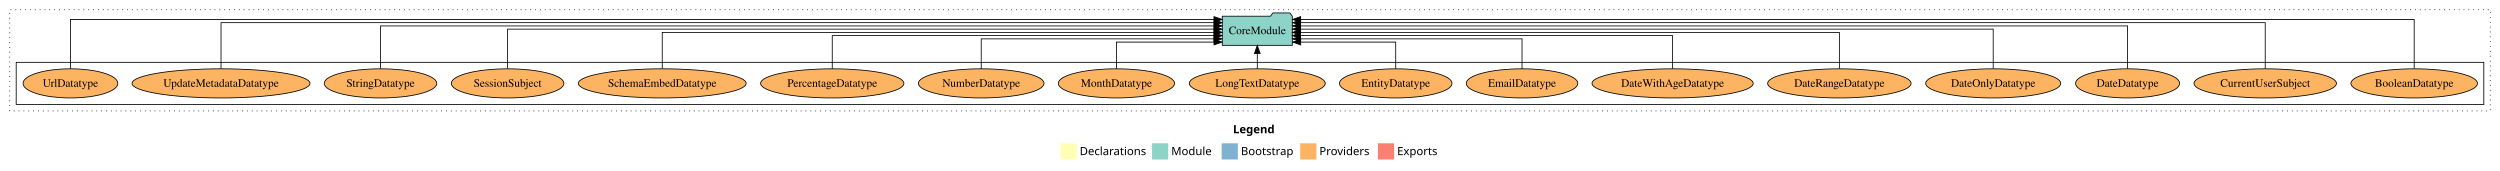
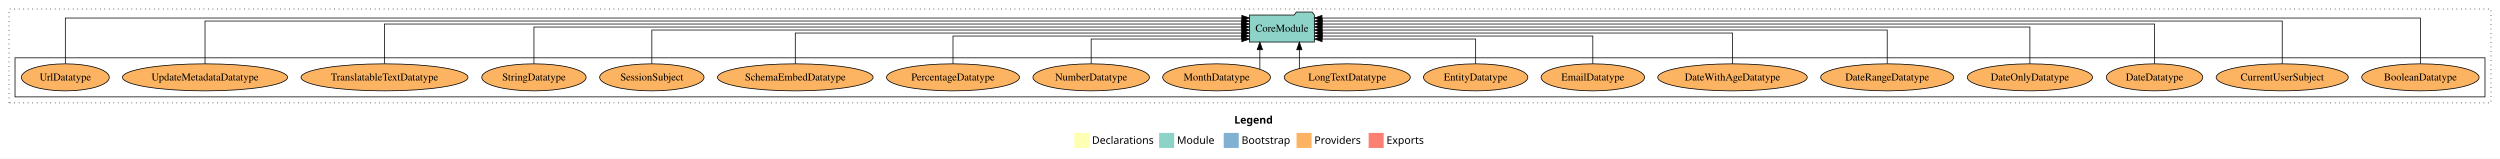
- <svg xmlns="http://www.w3.org/2000/svg" width="3088pt" height="211pt" viewBox="0.00 0.00 3088.00 211.00">
+ <svg xmlns="http://www.w3.org/2000/svg" width="3329pt" height="211pt" viewBox="0.00 0.00 3329.00 211.00">
  <g id="graph0" class="graph" transform="scale(1 1) rotate(0) translate(4 207)">
-     <polygon fill="white" stroke="transparent" points="-4,4 -4,-207 3084,-207 3084,4 -4,4" />
-     <text text-anchor="start" x="1519.01" y="-42.4" font-family="Times-12" font-weight="bold" font-size="14.00">Legend</text>
-     <polygon fill="#ffffb3" stroke="transparent" points="1306,-10 1306,-30 1326,-30 1326,-10 1306,-10" />
-     <text text-anchor="start" x="1329.63" y="-15.4" font-family="Times-12" font-size="14.00">  Declarations</text>
-     <polygon fill="#8dd3c7" stroke="transparent" points="1419,-10 1419,-30 1439,-30 1439,-10 1419,-10" />
-     <text text-anchor="start" x="1442.73" y="-15.4" font-family="Times-12" font-size="14.00">  Module</text>
-     <polygon fill="#80b1d3" stroke="transparent" points="1505,-10 1505,-30 1525,-30 1525,-10 1505,-10" />
-     <text text-anchor="start" x="1528.78" y="-15.4" font-family="Times-12" font-size="14.00">  Bootstrap</text>
-     <polygon fill="#fdb462" stroke="transparent" points="1602,-10 1602,-30 1622,-30 1622,-10 1602,-10" />
-     <text text-anchor="start" x="1625.67" y="-15.4" font-family="Times-12" font-size="14.00">  Providers</text>
-     <polygon fill="#fb8072" stroke="transparent" points="1698,-10 1698,-30 1718,-30 1718,-10 1698,-10" />
-     <text text-anchor="start" x="1721.73" y="-15.4" font-family="Times-12" font-size="14.00">  Exports</text>
+     <polygon fill="white" stroke="transparent" points="-4,4 -4,-207 3325,-207 3325,4 -4,4" />
+     <text text-anchor="start" x="1639.51" y="-42.4" font-family="Times-12" font-weight="bold" font-size="14.00">Legend</text>
+     <polygon fill="#ffffb3" stroke="transparent" points="1426.5,-10 1426.5,-30 1446.5,-30 1446.5,-10 1426.5,-10" />
+     <text text-anchor="start" x="1450.13" y="-15.4" font-family="Times-12" font-size="14.00">  Declarations</text>
+     <polygon fill="#8dd3c7" stroke="transparent" points="1539.5,-10 1539.5,-30 1559.5,-30 1559.5,-10 1539.5,-10" />
+     <text text-anchor="start" x="1563.23" y="-15.4" font-family="Times-12" font-size="14.00">  Module</text>
+     <polygon fill="#80b1d3" stroke="transparent" points="1625.5,-10 1625.5,-30 1645.5,-30 1645.5,-10 1625.5,-10" />
+     <text text-anchor="start" x="1649.28" y="-15.4" font-family="Times-12" font-size="14.00">  Bootstrap</text>
+     <polygon fill="#fdb462" stroke="transparent" points="1722.5,-10 1722.5,-30 1742.5,-30 1742.5,-10 1722.5,-10" />
+     <text text-anchor="start" x="1746.17" y="-15.4" font-family="Times-12" font-size="14.00">  Providers</text>
+     <polygon fill="#fb8072" stroke="transparent" points="1818.5,-10 1818.5,-30 1838.5,-30 1838.5,-10 1818.5,-10" />
+     <text text-anchor="start" x="1842.23" y="-15.4" font-family="Times-12" font-size="14.00">  Exports</text>
    <g id="clust1" class="cluster">
-       <polygon fill="none" stroke="black" stroke-dasharray="1,5" points="8,-70 8,-195 3072,-195 3072,-70 8,-70" />
+       <polygon fill="none" stroke="black" stroke-dasharray="1,5" points="8,-70 8,-195 3313,-195 3313,-70 8,-70" />
    </g>
    <g id="clust6" class="cluster">
-       <polygon fill="none" stroke="black" points="16,-78 16,-130 3064,-130 3064,-78 16,-78" />
+       <polygon fill="none" stroke="black" points="16,-78 16,-130 3305,-130 3305,-78 16,-78" />
    </g>
    <g id="node1" class="node">
-       <ellipse fill="#fdb462" stroke="black" cx="2978" cy="-104" rx="78.15" ry="18" />
-       <text text-anchor="middle" x="2978" y="-99.8" font-family="Times,serif" font-size="14.00">BooleanDatatype</text>
+       <ellipse fill="#fdb462" stroke="black" cx="3219" cy="-104" rx="78.15" ry="18" />
+       <text text-anchor="middle" x="3219" y="-99.8" font-family="Times,serif" font-size="14.00">BooleanDatatype</text>
    </g>
-     <g id="node18" class="node">
-       <polygon fill="#8dd3c7" stroke="black" points="1592.26,-187 1589.26,-191 1568.26,-191 1565.26,-187 1505.74,-187 1505.74,-151 1592.26,-151 1592.26,-187" />
-       <text text-anchor="middle" x="1549" y="-164.8" font-family="Times,serif" font-size="14.00">CoreModule</text>
+     <g id="node19" class="node">
+       <polygon fill="#8dd3c7" stroke="black" points="1746.26,-187 1743.26,-191 1722.26,-191 1719.26,-187 1659.74,-187 1659.74,-151 1746.26,-151 1746.26,-187" />
+       <text text-anchor="middle" x="1703" y="-164.8" font-family="Times,serif" font-size="14.00">CoreModule</text>
    </g>
    <g id="edge1" class="edge">
-       <path fill="none" stroke="black" d="M2978,-122.32C2978,-145.66 2978,-183 2978,-183 2978,-183 1602.55,-183 1602.55,-183" />
-       <polygon fill="black" stroke="black" points="1602.55,-179.5 1592.55,-183 1602.55,-186.5 1602.55,-179.5" />
+       <path fill="none" stroke="black" d="M3219,-122.32C3219,-145.66 3219,-183 3219,-183 3219,-183 1756.33,-183 1756.33,-183" />
+       <polygon fill="black" stroke="black" points="1756.33,-179.5 1746.33,-183 1756.33,-186.5 1756.33,-179.5" />
    </g>
    <g id="node2" class="node">
-       <ellipse fill="#fdb462" stroke="black" cx="2794" cy="-104" rx="87.96" ry="18" />
-       <text text-anchor="middle" x="2794" y="-99.8" font-family="Times,serif" font-size="14.00">CurrentUserSubject</text>
+       <ellipse fill="#fdb462" stroke="black" cx="3035" cy="-104" rx="87.96" ry="18" />
+       <text text-anchor="middle" x="3035" y="-99.8" font-family="Times,serif" font-size="14.00">CurrentUserSubject</text>
    </g>
    <g id="edge2" class="edge">
-       <path fill="none" stroke="black" d="M2794,-122.16C2794,-144.35 2794,-179 2794,-179 2794,-179 1602.58,-179 1602.58,-179" />
-       <polygon fill="black" stroke="black" points="1602.58,-175.5 1592.58,-179 1602.58,-182.5 1602.58,-175.5" />
+       <path fill="none" stroke="black" d="M3035,-122.16C3035,-144.35 3035,-179 3035,-179 3035,-179 1756.56,-179 1756.56,-179" />
+       <polygon fill="black" stroke="black" points="1756.56,-175.5 1746.56,-179 1756.56,-182.5 1756.56,-175.5" />
    </g>
    <g id="node3" class="node">
-       <ellipse fill="#fdb462" stroke="black" cx="2624" cy="-104" rx="64.24" ry="18" />
-       <text text-anchor="middle" x="2624" y="-99.8" font-family="Times,serif" font-size="14.00">DateDatatype</text>
+       <ellipse fill="#fdb462" stroke="black" cx="2865" cy="-104" rx="64.24" ry="18" />
+       <text text-anchor="middle" x="2865" y="-99.8" font-family="Times,serif" font-size="14.00">DateDatatype</text>
    </g>
    <g id="edge3" class="edge">
-       <path fill="none" stroke="black" d="M2624,-122.28C2624,-143.32 2624,-175 2624,-175 2624,-175 1602.47,-175 1602.47,-175" />
-       <polygon fill="black" stroke="black" points="1602.47,-171.5 1592.47,-175 1602.47,-178.5 1602.47,-171.5" />
+       <path fill="none" stroke="black" d="M2865,-122.28C2865,-143.32 2865,-175 2865,-175 2865,-175 1756.43,-175 1756.43,-175" />
+       <polygon fill="black" stroke="black" points="1756.43,-171.5 1746.43,-175 1756.43,-178.5 1756.43,-171.5" />
    </g>
    <g id="node4" class="node">
-       <ellipse fill="#fdb462" stroke="black" cx="2458" cy="-104" rx="83.37" ry="18" />
-       <text text-anchor="middle" x="2458" y="-99.8" font-family="Times,serif" font-size="14.00">DateOnlyDatatype</text>
+       <ellipse fill="#fdb462" stroke="black" cx="2699" cy="-104" rx="83.37" ry="18" />
+       <text text-anchor="middle" x="2699" y="-99.8" font-family="Times,serif" font-size="14.00">DateOnlyDatatype</text>
    </g>
    <g id="edge4" class="edge">
-       <path fill="none" stroke="black" d="M2458,-122.31C2458,-142.15 2458,-171 2458,-171 2458,-171 1602.54,-171 1602.54,-171" />
-       <polygon fill="black" stroke="black" points="1602.54,-167.5 1592.54,-171 1602.54,-174.5 1602.54,-167.5" />
+       <path fill="none" stroke="black" d="M2699,-122.31C2699,-142.15 2699,-171 2699,-171 2699,-171 1756.44,-171 1756.44,-171" />
+       <polygon fill="black" stroke="black" points="1756.44,-167.5 1746.44,-171 1756.44,-174.5 1756.44,-167.5" />
    </g>
    <g id="node5" class="node">
-       <ellipse fill="#fdb462" stroke="black" cx="2268" cy="-104" rx="88.58" ry="18" />
-       <text text-anchor="middle" x="2268" y="-99.8" font-family="Times,serif" font-size="14.00">DateRangeDatatype</text>
+       <ellipse fill="#fdb462" stroke="black" cx="2509" cy="-104" rx="88.58" ry="18" />
+       <text text-anchor="middle" x="2509" y="-99.8" font-family="Times,serif" font-size="14.00">DateRangeDatatype</text>
    </g>
    <g id="edge5" class="edge">
-       <path fill="none" stroke="black" d="M2268,-122.22C2268,-140.83 2268,-167 2268,-167 2268,-167 1602.36,-167 1602.36,-167" />
-       <polygon fill="black" stroke="black" points="1602.36,-163.5 1592.36,-167 1602.36,-170.5 1602.36,-163.5" />
+       <path fill="none" stroke="black" d="M2509,-122.22C2509,-140.83 2509,-167 2509,-167 2509,-167 1756.33,-167 1756.33,-167" />
+       <polygon fill="black" stroke="black" points="1756.33,-163.5 1746.33,-167 1756.33,-170.5 1756.33,-163.5" />
    </g>
    <g id="node6" class="node">
-       <ellipse fill="#fdb462" stroke="black" cx="2062" cy="-104" rx="99.54" ry="18" />
-       <text text-anchor="middle" x="2062" y="-99.8" font-family="Times,serif" font-size="14.00">DateWithAgeDatatype</text>
+       <ellipse fill="#fdb462" stroke="black" cx="2303" cy="-104" rx="99.54" ry="18" />
+       <text text-anchor="middle" x="2303" y="-99.8" font-family="Times,serif" font-size="14.00">DateWithAgeDatatype</text>
    </g>
    <g id="edge6" class="edge">
-       <path fill="none" stroke="black" d="M2062,-122.02C2062,-139.37 2062,-163 2062,-163 2062,-163 1602.3,-163 1602.3,-163" />
-       <polygon fill="black" stroke="black" points="1602.3,-159.5 1592.3,-163 1602.3,-166.5 1602.3,-159.5" />
+       <path fill="none" stroke="black" d="M2303,-122.02C2303,-139.37 2303,-163 2303,-163 2303,-163 1756.63,-163 1756.63,-163" />
+       <polygon fill="black" stroke="black" points="1756.63,-159.5 1746.63,-163 1756.63,-166.5 1756.63,-159.5" />
    </g>
    <g id="node7" class="node">
-       <ellipse fill="#fdb462" stroke="black" cx="1876" cy="-104" rx="68.92" ry="18" />
-       <text text-anchor="middle" x="1876" y="-99.8" font-family="Times,serif" font-size="14.00">EmailDatatype</text>
+       <ellipse fill="#fdb462" stroke="black" cx="2117" cy="-104" rx="68.92" ry="18" />
+       <text text-anchor="middle" x="2117" y="-99.8" font-family="Times,serif" font-size="14.00">EmailDatatype</text>
    </g>
    <g id="edge7" class="edge">
-       <path fill="none" stroke="black" d="M1876,-122.01C1876,-138.05 1876,-159 1876,-159 1876,-159 1602.42,-159 1602.42,-159" />
-       <polygon fill="black" stroke="black" points="1602.42,-155.5 1592.42,-159 1602.42,-162.5 1602.42,-155.5" />
+       <path fill="none" stroke="black" d="M2117,-122.01C2117,-138.05 2117,-159 2117,-159 2117,-159 1756.52,-159 1756.52,-159" />
+       <polygon fill="black" stroke="black" points="1756.52,-155.5 1746.52,-159 1756.52,-162.5 1756.52,-155.5" />
    </g>
    <g id="node8" class="node">
-       <ellipse fill="#fdb462" stroke="black" cx="1720" cy="-104" rx="69.5" ry="18" />
-       <text text-anchor="middle" x="1720" y="-99.8" font-family="Times,serif" font-size="14.00">EntityDatatype</text>
+       <ellipse fill="#fdb462" stroke="black" cx="1961" cy="-104" rx="69.5" ry="18" />
+       <text text-anchor="middle" x="1961" y="-99.8" font-family="Times,serif" font-size="14.00">EntityDatatype</text>
    </g>
    <g id="edge8" class="edge">
-       <path fill="none" stroke="black" d="M1720,-122.12C1720,-136.78 1720,-155 1720,-155 1720,-155 1602.59,-155 1602.59,-155" />
-       <polygon fill="black" stroke="black" points="1602.59,-151.5 1592.59,-155 1602.59,-158.5 1602.59,-151.5" />
+       <path fill="none" stroke="black" d="M1961,-122.12C1961,-136.78 1961,-155 1961,-155 1961,-155 1756.47,-155 1756.47,-155" />
+       <polygon fill="black" stroke="black" points="1756.47,-151.5 1746.47,-155 1756.47,-158.5 1756.47,-151.5" />
    </g>
    <g id="node9" class="node">
-       <ellipse fill="#fdb462" stroke="black" cx="1549" cy="-104" rx="83.95" ry="18" />
-       <text text-anchor="middle" x="1549" y="-99.8" font-family="Times,serif" font-size="14.00">LongTextDatatype</text>
+       <ellipse fill="#fdb462" stroke="black" cx="1790" cy="-104" rx="83.95" ry="18" />
+       <text text-anchor="middle" x="1790" y="-99.8" font-family="Times,serif" font-size="14.00">LongTextDatatype</text>
    </g>
    <g id="edge9" class="edge">
-       <path fill="none" stroke="black" d="M1549,-122.11C1549,-122.11 1549,-140.99 1549,-140.99" />
-       <polygon fill="black" stroke="black" points="1545.5,-140.99 1549,-150.99 1552.5,-140.99 1545.5,-140.99" />
+       <path fill="none" stroke="black" d="M1726.2,-115.92C1726.2,-115.92 1726.2,-140.77 1726.2,-140.77" />
+       <polygon fill="black" stroke="black" points="1722.7,-140.77 1726.2,-150.77 1729.7,-140.77 1722.7,-140.77" />
    </g>
    <g id="node10" class="node">
-       <ellipse fill="#fdb462" stroke="black" cx="1375" cy="-104" rx="71.79" ry="18" />
-       <text text-anchor="middle" x="1375" y="-99.8" font-family="Times,serif" font-size="14.00">MonthDatatype</text>
+       <ellipse fill="#fdb462" stroke="black" cx="1616" cy="-104" rx="71.79" ry="18" />
+       <text text-anchor="middle" x="1616" y="-99.8" font-family="Times,serif" font-size="14.00">MonthDatatype</text>
    </g>
    <g id="edge10" class="edge">
-       <path fill="none" stroke="black" d="M1375,-122.12C1375,-136.78 1375,-155 1375,-155 1375,-155 1495.54,-155 1495.54,-155" />
-       <polygon fill="black" stroke="black" points="1495.54,-158.5 1505.54,-155 1495.54,-151.5 1495.54,-158.5" />
+       <path fill="none" stroke="black" d="M1673.63,-114.73C1673.63,-114.73 1673.63,-140.87 1673.63,-140.87" />
+       <polygon fill="black" stroke="black" points="1670.13,-140.87 1673.63,-150.87 1677.13,-140.87 1670.13,-140.87" />
    </g>
    <g id="node11" class="node">
-       <ellipse fill="#fdb462" stroke="black" cx="1208" cy="-104" rx="77.57" ry="18" />
-       <text text-anchor="middle" x="1208" y="-99.8" font-family="Times,serif" font-size="14.00">NumberDatatype</text>
+       <ellipse fill="#fdb462" stroke="black" cx="1449" cy="-104" rx="77.57" ry="18" />
+       <text text-anchor="middle" x="1449" y="-99.8" font-family="Times,serif" font-size="14.00">NumberDatatype</text>
    </g>
    <g id="edge11" class="edge">
-       <path fill="none" stroke="black" d="M1208,-122.01C1208,-138.05 1208,-159 1208,-159 1208,-159 1495.47,-159 1495.47,-159" />
-       <polygon fill="black" stroke="black" points="1495.47,-162.5 1505.47,-159 1495.47,-155.5 1495.47,-162.5" />
+       <path fill="none" stroke="black" d="M1449,-122.12C1449,-136.78 1449,-155 1449,-155 1449,-155 1649.62,-155 1649.62,-155" />
+       <polygon fill="black" stroke="black" points="1649.62,-158.5 1659.62,-155 1649.62,-151.5 1649.62,-158.5" />
    </g>
    <g id="node12" class="node">
-       <ellipse fill="#fdb462" stroke="black" cx="1024" cy="-104" rx="88.5" ry="18" />
-       <text text-anchor="middle" x="1024" y="-99.8" font-family="Times,serif" font-size="14.00">PercentageDatatype</text>
+       <ellipse fill="#fdb462" stroke="black" cx="1265" cy="-104" rx="88.5" ry="18" />
+       <text text-anchor="middle" x="1265" y="-99.8" font-family="Times,serif" font-size="14.00">PercentageDatatype</text>
    </g>
    <g id="edge12" class="edge">
-       <path fill="none" stroke="black" d="M1024,-122.02C1024,-139.37 1024,-163 1024,-163 1024,-163 1495.59,-163 1495.59,-163" />
-       <polygon fill="black" stroke="black" points="1495.59,-166.5 1505.59,-163 1495.59,-159.5 1495.59,-166.5" />
+       <path fill="none" stroke="black" d="M1265,-122.01C1265,-138.05 1265,-159 1265,-159 1265,-159 1649.4,-159 1649.4,-159" />
+       <polygon fill="black" stroke="black" points="1649.4,-162.5 1659.4,-159 1649.4,-155.5 1649.4,-162.5" />
    </g>
    <g id="node13" class="node">
-       <ellipse fill="#fdb462" stroke="black" cx="814" cy="-104" rx="103.63" ry="18" />
-       <text text-anchor="middle" x="814" y="-99.8" font-family="Times,serif" font-size="14.00">SchemaEmbedDatatype</text>
+       <ellipse fill="#fdb462" stroke="black" cx="1055" cy="-104" rx="103.63" ry="18" />
+       <text text-anchor="middle" x="1055" y="-99.8" font-family="Times,serif" font-size="14.00">SchemaEmbedDatatype</text>
    </g>
    <g id="edge13" class="edge">
-       <path fill="none" stroke="black" d="M814,-122.22C814,-140.83 814,-167 814,-167 814,-167 1495.5,-167 1495.5,-167" />
-       <polygon fill="black" stroke="black" points="1495.5,-170.5 1505.5,-167 1495.5,-163.5 1495.5,-170.5" />
+       <path fill="none" stroke="black" d="M1055,-122.02C1055,-139.37 1055,-163 1055,-163 1055,-163 1649.73,-163 1649.73,-163" />
+       <polygon fill="black" stroke="black" points="1649.73,-166.5 1659.73,-163 1649.73,-159.5 1649.73,-166.5" />
    </g>
    <g id="node14" class="node">
-       <ellipse fill="#fdb462" stroke="black" cx="623" cy="-104" rx="69.52" ry="18" />
-       <text text-anchor="middle" x="623" y="-99.8" font-family="Times,serif" font-size="14.00">SessionSubject</text>
+       <ellipse fill="#fdb462" stroke="black" cx="864" cy="-104" rx="69.52" ry="18" />
+       <text text-anchor="middle" x="864" y="-99.8" font-family="Times,serif" font-size="14.00">SessionSubject</text>
    </g>
    <g id="edge14" class="edge">
-       <path fill="none" stroke="black" d="M623,-122.31C623,-142.15 623,-171 623,-171 623,-171 1495.58,-171 1495.58,-171" />
-       <polygon fill="black" stroke="black" points="1495.58,-174.5 1505.58,-171 1495.58,-167.5 1495.58,-174.5" />
+       <path fill="none" stroke="black" d="M864,-122.22C864,-140.83 864,-167 864,-167 864,-167 1649.66,-167 1649.66,-167" />
+       <polygon fill="black" stroke="black" points="1649.66,-170.5 1659.66,-167 1649.66,-163.5 1649.66,-170.5" />
    </g>
    <g id="node15" class="node">
-       <ellipse fill="#fdb462" stroke="black" cx="466" cy="-104" rx="69.5" ry="18" />
-       <text text-anchor="middle" x="466" y="-99.8" font-family="Times,serif" font-size="14.00">StringDatatype</text>
+       <ellipse fill="#fdb462" stroke="black" cx="707" cy="-104" rx="69.5" ry="18" />
+       <text text-anchor="middle" x="707" y="-99.8" font-family="Times,serif" font-size="14.00">StringDatatype</text>
    </g>
    <g id="edge15" class="edge">
-       <path fill="none" stroke="black" d="M466,-122.28C466,-143.32 466,-175 466,-175 466,-175 1495.54,-175 1495.54,-175" />
-       <polygon fill="black" stroke="black" points="1495.54,-178.5 1505.54,-175 1495.54,-171.5 1495.54,-178.5" />
+       <path fill="none" stroke="black" d="M707,-122.31C707,-142.15 707,-171 707,-171 707,-171 1649.56,-171 1649.56,-171" />
+       <polygon fill="black" stroke="black" points="1649.56,-174.5 1659.56,-171 1649.56,-167.5 1649.56,-174.5" />
    </g>
    <g id="node16" class="node">
+       <ellipse fill="#fdb462" stroke="black" cx="508" cy="-104" rx="111.13" ry="18" />
+       <text text-anchor="middle" x="508" y="-99.8" font-family="Times,serif" font-size="14.00">TranslatableTextDatatype</text>
+     </g>
+     <g id="edge16" class="edge">
+       <path fill="none" stroke="black" d="M508,-122.28C508,-143.32 508,-175 508,-175 508,-175 1649.41,-175 1649.41,-175" />
+       <polygon fill="black" stroke="black" points="1649.41,-178.5 1659.41,-175 1649.41,-171.5 1649.41,-178.5" />
+     </g>
+     <g id="node17" class="node">
      <ellipse fill="#fdb462" stroke="black" cx="269" cy="-104" rx="109.91" ry="18" />
      <text text-anchor="middle" x="269" y="-99.8" font-family="Times,serif" font-size="14.00">UpdateMetadataDatatype</text>
    </g>
-     <g id="edge16" class="edge">
-       <path fill="none" stroke="black" d="M269,-122.16C269,-144.35 269,-179 269,-179 269,-179 1495.68,-179 1495.68,-179" />
-       <polygon fill="black" stroke="black" points="1495.68,-182.5 1505.68,-179 1495.68,-175.5 1495.68,-182.5" />
+     <g id="edge17" class="edge">
+       <path fill="none" stroke="black" d="M269,-122.16C269,-144.35 269,-179 269,-179 269,-179 1649.69,-179 1649.69,-179" />
+       <polygon fill="black" stroke="black" points="1649.69,-182.5 1659.69,-179 1649.69,-175.5 1649.69,-182.5" />
    </g>
-     <g id="node17" class="node">
+     <g id="node18" class="node">
      <ellipse fill="#fdb462" stroke="black" cx="83" cy="-104" rx="58.53" ry="18" />
      <text text-anchor="middle" x="83" y="-99.8" font-family="Times,serif" font-size="14.00">UrlDatatype</text>
    </g>
-     <g id="edge17" class="edge">
-       <path fill="none" stroke="black" d="M83,-122.32C83,-145.66 83,-183 83,-183 83,-183 1495.52,-183 1495.52,-183" />
-       <polygon fill="black" stroke="black" points="1495.52,-186.5 1505.52,-183 1495.52,-179.5 1495.52,-186.5" />
+     <g id="edge18" class="edge">
+       <path fill="none" stroke="black" d="M83,-122.32C83,-145.66 83,-183 83,-183 83,-183 1649.67,-183 1649.67,-183" />
+       <polygon fill="black" stroke="black" points="1649.67,-186.5 1659.67,-183 1649.67,-179.5 1649.67,-186.5" />
    </g>
  </g>
</svg>
